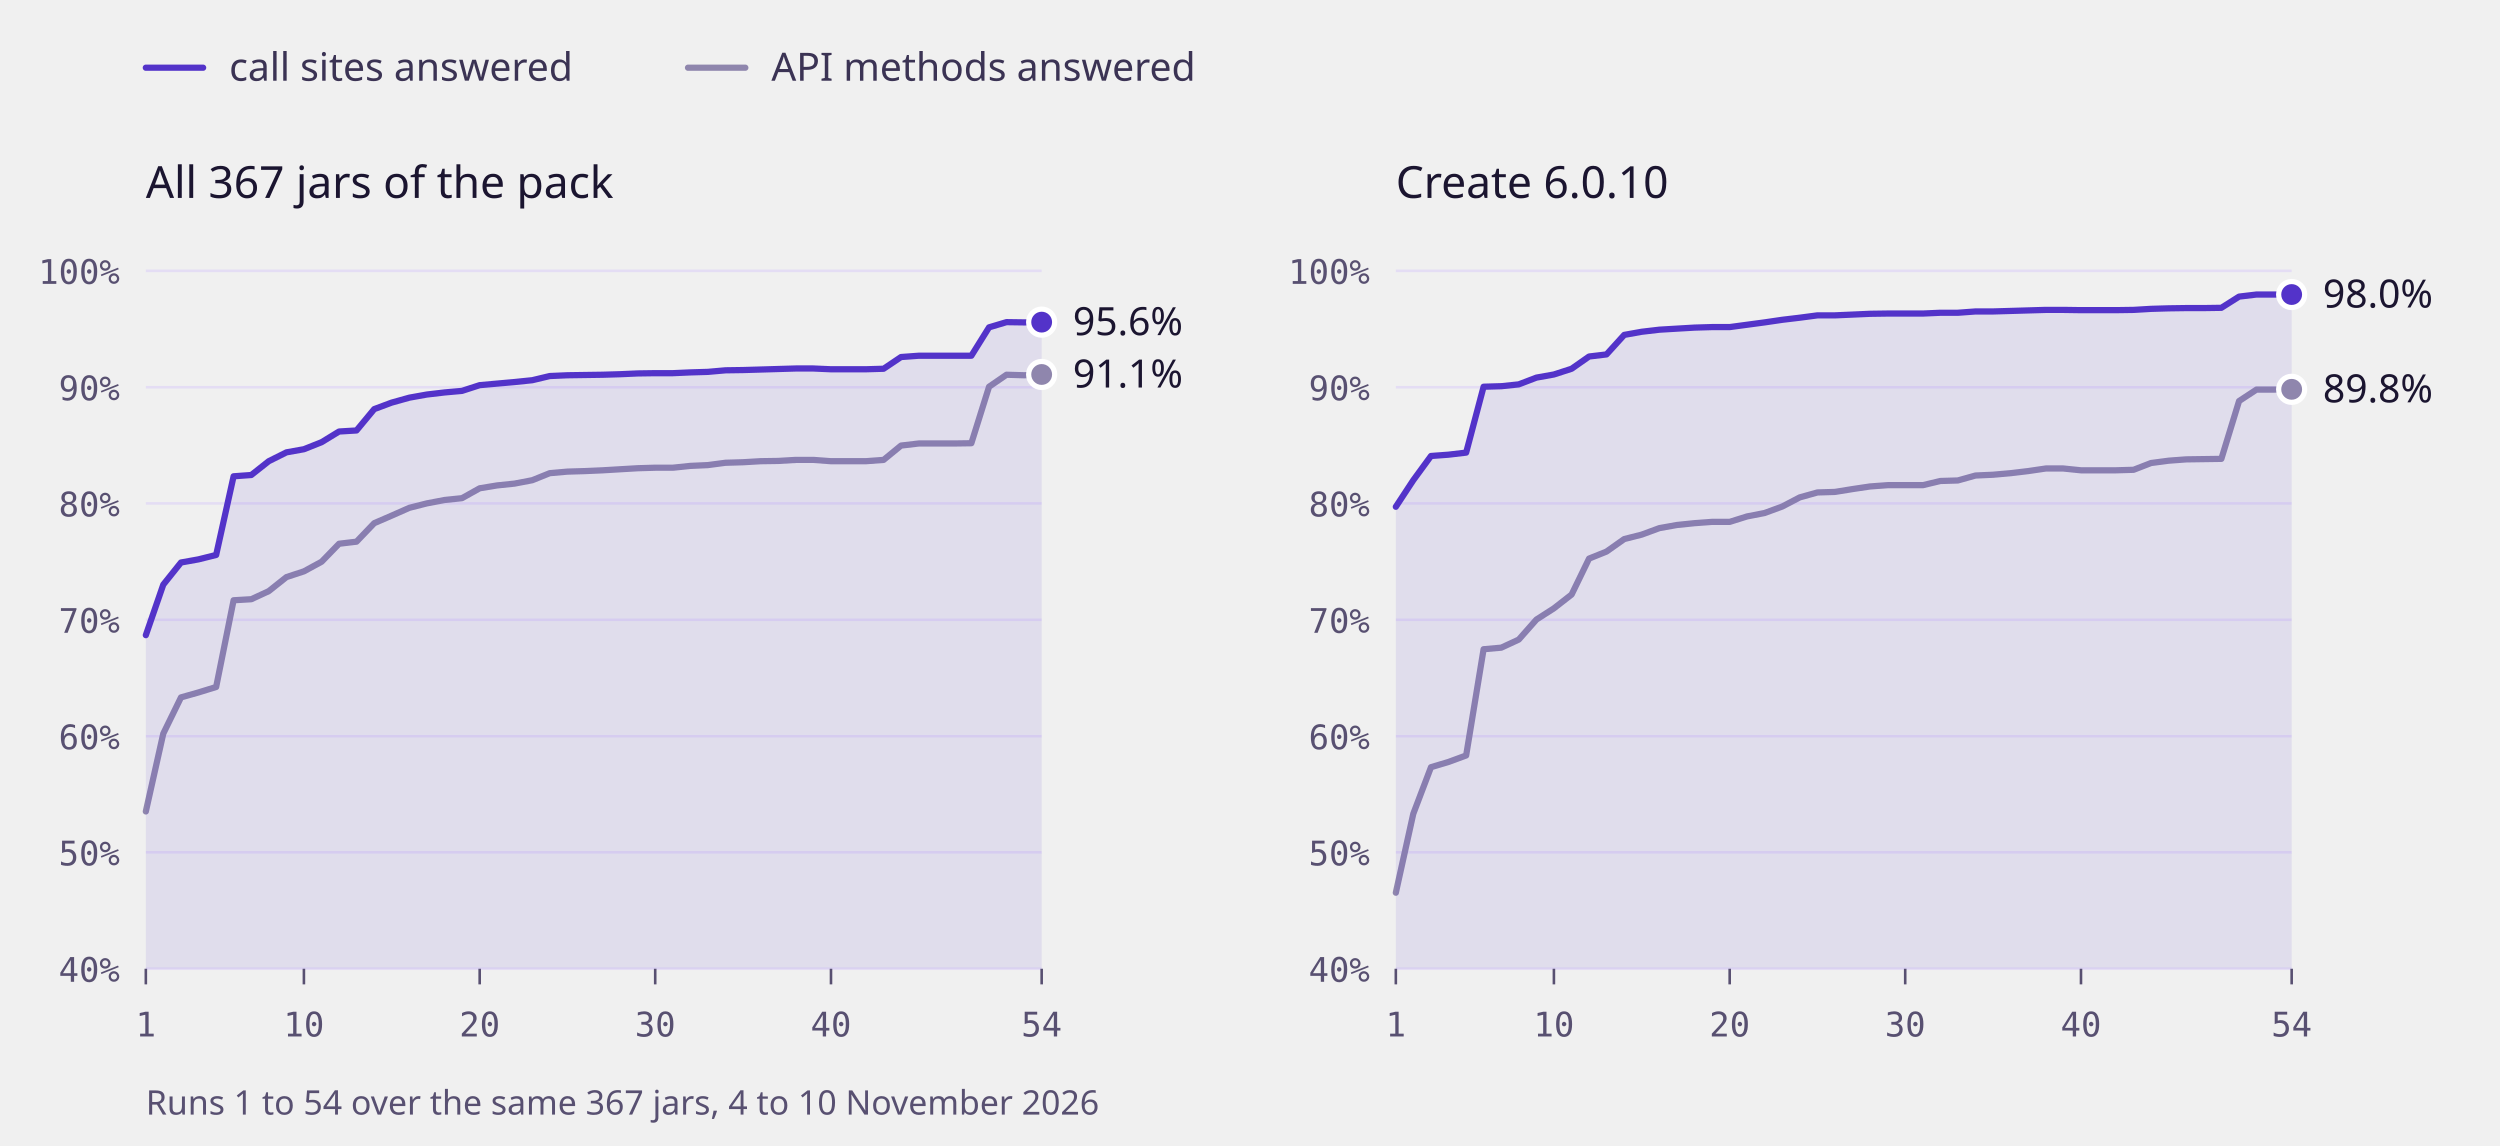
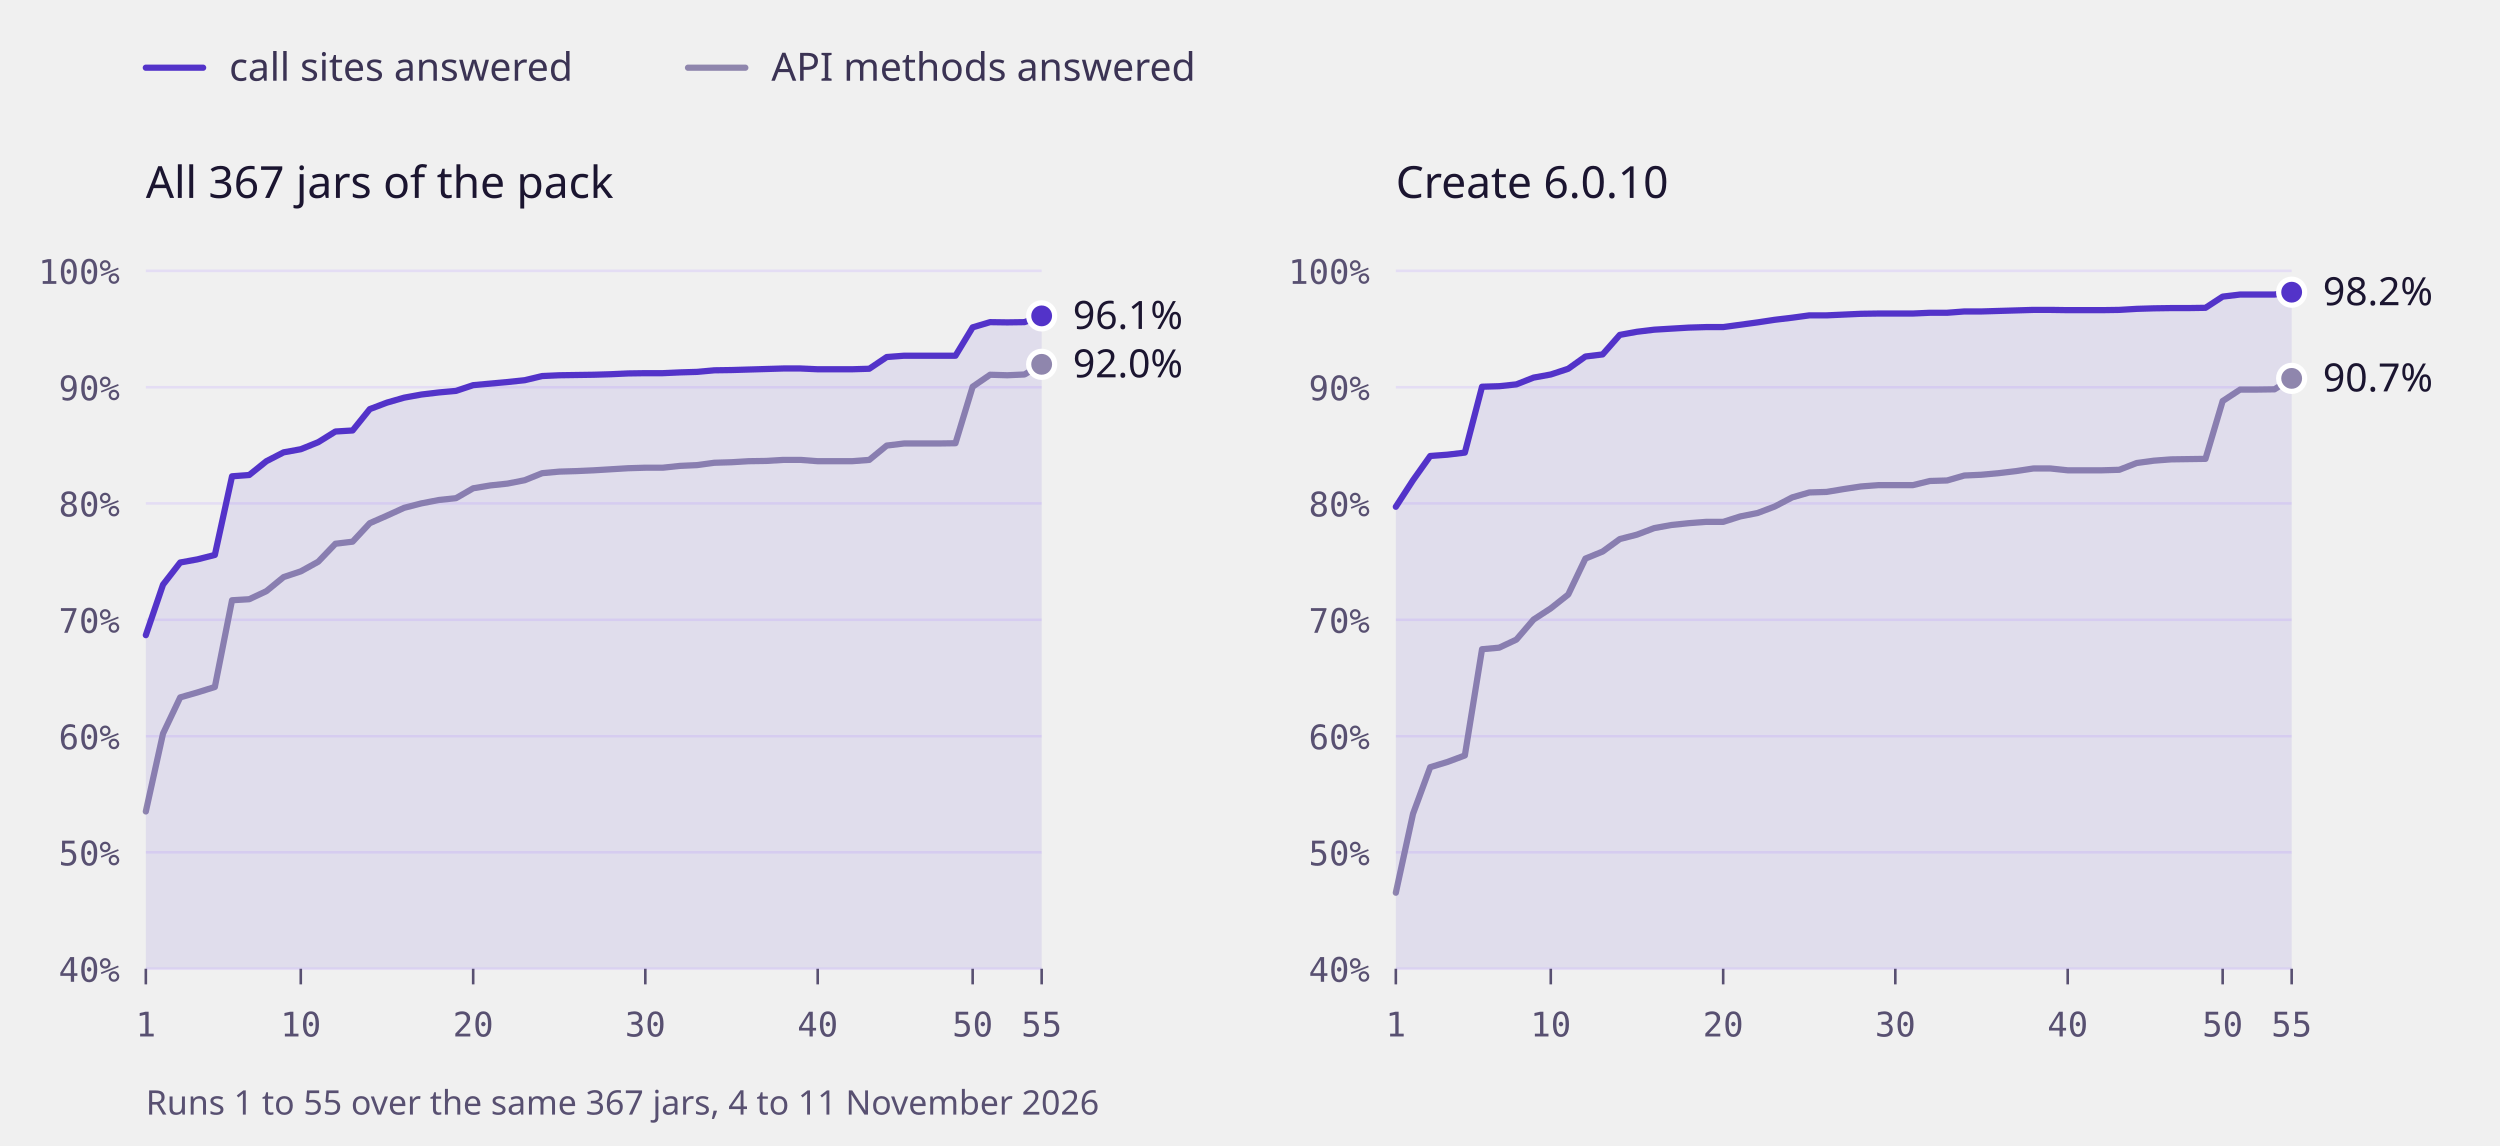
<svg xmlns="http://www.w3.org/2000/svg" viewBox="0 0 960 440" width="960" height="440" role="img" aria-labelledby="t d">
  <line x1="56" y1="26" x2="78" y2="26" stroke="#5333c9" stroke-width="2.4" stroke-linecap="round" />
  <text x="88.0" y="31.0" font-family="'HZ Geist', sans-serif" font-weight="400" font-size="15" fill="#3b3354">call sites answered</text>
  <line x1="264.2" y1="26" x2="286.2" y2="26" stroke="#8f86ad" stroke-width="2.4" stroke-linecap="round" />
  <text x="296.2" y="31.0" font-family="'HZ Geist', sans-serif" font-weight="400" font-size="15" fill="#3b3354">API methods answered</text>
  <text x="56.0" y="76.0" font-family="'HZ Geist Medium', sans-serif" font-weight="500" font-size="17" fill="#1b1530">All 367 jars of the pack</text>
  <line x1="56" y1="372.0" x2="400" y2="372.0" stroke="#e4ddf4" stroke-width="1" />
  <text x="46.0" y="377.0" font-family="'HZ Geist Mono', ui-monospace, monospace" font-weight="400" font-size="13" fill="#585071" text-anchor="end">40%</text>
  <line x1="56" y1="327.3" x2="400" y2="327.3" stroke="#e4ddf4" stroke-width="1" />
  <text x="46.0" y="332.3" font-family="'HZ Geist Mono', ui-monospace, monospace" font-weight="400" font-size="13" fill="#585071" text-anchor="end">50%</text>
  <line x1="56" y1="282.7" x2="400" y2="282.7" stroke="#e4ddf4" stroke-width="1" />
  <text x="46.0" y="287.7" font-family="'HZ Geist Mono', ui-monospace, monospace" font-weight="400" font-size="13" fill="#585071" text-anchor="end">60%</text>
  <line x1="56" y1="238.0" x2="400" y2="238.0" stroke="#e4ddf4" stroke-width="1" />
  <text x="46.0" y="243.0" font-family="'HZ Geist Mono', ui-monospace, monospace" font-weight="400" font-size="13" fill="#585071" text-anchor="end">70%</text>
  <line x1="56" y1="193.3" x2="400" y2="193.3" stroke="#e4ddf4" stroke-width="1" />
  <text x="46.0" y="198.3" font-family="'HZ Geist Mono', ui-monospace, monospace" font-weight="400" font-size="13" fill="#585071" text-anchor="end">80%</text>
  <line x1="56" y1="148.7" x2="400" y2="148.7" stroke="#e4ddf4" stroke-width="1" />
  <text x="46.0" y="153.7" font-family="'HZ Geist Mono', ui-monospace, monospace" font-weight="400" font-size="13" fill="#585071" text-anchor="end">90%</text>
  <line x1="56" y1="104.0" x2="400" y2="104.0" stroke="#e4ddf4" stroke-width="1" />
  <text x="46.0" y="109.0" font-family="'HZ Geist Mono', ui-monospace, monospace" font-weight="400" font-size="13" fill="#585071" text-anchor="end">100%</text>
  <line x1="56.0" y1="372" x2="56.0" y2="378" stroke="#585071" stroke-width="1" />
  <text x="56.0" y="398.0" font-family="'HZ Geist Mono', ui-monospace, monospace" font-weight="400" font-size="13" fill="#585071" text-anchor="middle">1</text>
-   <line x1="116.7" y1="372" x2="116.7" y2="378" stroke="#585071" stroke-width="1" />
-   <text x="116.7" y="398.0" font-family="'HZ Geist Mono', ui-monospace, monospace" font-weight="400" font-size="13" fill="#585071" text-anchor="middle">10</text>
-   <line x1="184.2" y1="372" x2="184.2" y2="378" stroke="#585071" stroke-width="1" />
-   <text x="184.2" y="398.0" font-family="'HZ Geist Mono', ui-monospace, monospace" font-weight="400" font-size="13" fill="#585071" text-anchor="middle">20</text>
-   <line x1="251.6" y1="372" x2="251.6" y2="378" stroke="#585071" stroke-width="1" />
-   <text x="251.6" y="398.0" font-family="'HZ Geist Mono', ui-monospace, monospace" font-weight="400" font-size="13" fill="#585071" text-anchor="middle">30</text>
-   <line x1="319.1" y1="372" x2="319.1" y2="378" stroke="#585071" stroke-width="1" />
-   <text x="319.1" y="398.0" font-family="'HZ Geist Mono', ui-monospace, monospace" font-weight="400" font-size="13" fill="#585071" text-anchor="middle">40</text>
+   <line x1="115.5" y1="372" x2="115.5" y2="378" stroke="#585071" stroke-width="1" />
+   <text x="115.5" y="398.0" font-family="'HZ Geist Mono', ui-monospace, monospace" font-weight="400" font-size="13" fill="#585071" text-anchor="middle">10</text>
+   <line x1="181.7" y1="372" x2="181.7" y2="378" stroke="#585071" stroke-width="1" />
+   <text x="181.7" y="398.0" font-family="'HZ Geist Mono', ui-monospace, monospace" font-weight="400" font-size="13" fill="#585071" text-anchor="middle">20</text>
+   <line x1="247.8" y1="372" x2="247.8" y2="378" stroke="#585071" stroke-width="1" />
+   <text x="247.8" y="398.0" font-family="'HZ Geist Mono', ui-monospace, monospace" font-weight="400" font-size="13" fill="#585071" text-anchor="middle">30</text>
+   <line x1="314.0" y1="372" x2="314.0" y2="378" stroke="#585071" stroke-width="1" />
+   <text x="314.0" y="398.0" font-family="'HZ Geist Mono', ui-monospace, monospace" font-weight="400" font-size="13" fill="#585071" text-anchor="middle">40</text>
+   <line x1="373.5" y1="372" x2="373.5" y2="378" stroke="#585071" stroke-width="1" />
+   <text x="373.5" y="398.0" font-family="'HZ Geist Mono', ui-monospace, monospace" font-weight="400" font-size="13" fill="#585071" text-anchor="middle">50</text>
  <line x1="400.0" y1="372" x2="400.0" y2="378" stroke="#585071" stroke-width="1" />
-   <text x="400.0" y="398.0" font-family="'HZ Geist Mono', ui-monospace, monospace" font-weight="400" font-size="13" fill="#585071" text-anchor="middle">54</text>
-   <polyline points="56.0,311.6 62.7,281.7 69.5,267.8 76.2,265.9 83.0,263.8 89.7,230.5 96.5,230.1 103.2,227.0 110.0,221.6 116.7,219.4 123.5,215.7 130.2,208.8 136.9,208.0 143.7,200.9 150.4,198.0 157.2,195.0 163.9,193.3 170.7,192.0 177.4,191.3 184.2,187.5 190.9,186.4 197.6,185.7 204.4,184.4 211.1,181.7 217.9,181.1 224.6,180.9 231.4,180.6 238.1,180.2 244.9,179.8 251.6,179.6 258.4,179.6 265.1,178.9 271.8,178.6 278.6,177.7 285.3,177.5 292.1,177.1 298.8,177.0 305.6,176.6 312.3,176.6 319.1,177.1 325.8,177.1 332.5,177.1 339.3,176.6 346.0,171.1 352.8,170.3 359.5,170.3 366.3,170.3 373.0,170.2 379.8,148.5 386.5,143.9 393.3,144.1 400.0,143.8" fill="none" stroke="#8f86ad" stroke-width="2.4" stroke-linejoin="round" stroke-linecap="round" />
-   <path d="M56.0,372 L56.0,243.9 L62.7,224.5 L69.5,216.0 L76.2,214.8 L83.0,213.1 L89.7,182.9 L96.5,182.4 L103.2,177.1 L110.0,173.7 L116.7,172.5 L123.5,169.8 L130.2,165.7 L136.9,165.3 L143.7,157.1 L150.4,154.6 L157.2,152.7 L163.9,151.5 L170.7,150.7 L177.4,150.1 L184.2,147.9 L190.9,147.3 L197.6,146.7 L204.4,146.0 L211.1,144.4 L217.9,144.1 L224.6,144.0 L231.4,143.9 L238.1,143.7 L244.9,143.4 L251.6,143.3 L258.4,143.3 L265.1,143.0 L271.8,142.8 L278.6,142.2 L285.3,142.1 L292.1,141.9 L298.8,141.7 L305.6,141.5 L312.3,141.5 L319.1,141.8 L325.8,141.8 L332.5,141.8 L339.3,141.6 L346.0,137.1 L352.8,136.6 L359.5,136.6 L366.3,136.6 L373.0,136.6 L379.8,125.7 L386.5,123.7 L393.3,123.8 L400.0,123.7 L400.0,372 Z" fill="#5333c9" opacity="0.1" />
-   <polyline points="56.0,243.9 62.7,224.5 69.5,216.0 76.2,214.8 83.0,213.1 89.7,182.9 96.5,182.4 103.2,177.1 110.0,173.7 116.7,172.5 123.5,169.8 130.2,165.7 136.9,165.3 143.7,157.1 150.4,154.6 157.2,152.7 163.9,151.5 170.7,150.7 177.4,150.1 184.2,147.9 190.9,147.3 197.6,146.7 204.4,146.0 211.1,144.4 217.9,144.1 224.6,144.0 231.4,143.9 238.1,143.7 244.9,143.4 251.6,143.3 258.4,143.3 265.1,143.0 271.8,142.8 278.6,142.2 285.3,142.1 292.1,141.9 298.8,141.7 305.6,141.5 312.3,141.5 319.1,141.8 325.8,141.8 332.5,141.8 339.3,141.6 346.0,137.1 352.8,136.6 359.5,136.6 366.3,136.6 373.0,136.6 379.8,125.7 386.5,123.7 393.3,123.8 400.0,123.7" fill="none" stroke="#5333c9" stroke-width="2.4" stroke-linejoin="round" stroke-linecap="round" />
-   <circle cx="400.0" cy="123.7" r="5" fill="#5333c9" stroke="#ffffff" stroke-width="2" />
-   <circle cx="400.0" cy="143.8" r="5" fill="#8f86ad" stroke="#ffffff" stroke-width="2" />
-   <text x="412.0" y="128.7" font-family="'HZ Geist Medium', sans-serif" font-weight="500" font-size="15" fill="#1b1530">95.6%</text>
-   <text x="412.0" y="148.8" font-family="'HZ Geist Medium', sans-serif" font-weight="500" font-size="15" fill="#1b1530">91.1%</text>
+   <text x="400.0" y="398.0" font-family="'HZ Geist Mono', ui-monospace, monospace" font-weight="400" font-size="13" fill="#585071" text-anchor="middle">55</text>
+   <polyline points="56.0,311.6 62.6,281.7 69.2,267.8 75.8,265.9 82.5,263.8 89.1,230.5 95.7,230.1 102.3,227.0 108.9,221.6 115.5,219.4 122.2,215.7 128.8,208.8 135.4,208.0 142.0,200.9 148.6,198.0 155.2,195.0 161.8,193.3 168.5,192.0 175.1,191.3 181.7,187.5 188.3,186.4 194.9,185.7 201.5,184.4 208.2,181.7 214.8,181.1 221.4,180.9 228.0,180.6 234.6,180.2 241.2,179.8 247.8,179.6 254.5,179.6 261.1,178.9 267.7,178.6 274.3,177.7 280.9,177.5 287.5,177.1 294.2,177.0 300.8,176.6 307.4,176.6 314.0,177.1 320.6,177.1 327.2,177.1 333.8,176.6 340.5,171.1 347.1,170.3 353.7,170.3 360.3,170.3 366.9,170.2 373.5,148.5 380.2,143.9 386.8,144.1 393.4,143.8 400.0,139.9" fill="none" stroke="#8f86ad" stroke-width="2.4" stroke-linejoin="round" stroke-linecap="round" />
+   <path d="M56.0,372 L56.0,243.9 L62.6,224.5 L69.2,216.0 L75.8,214.8 L82.5,213.1 L89.1,182.9 L95.7,182.4 L102.3,177.1 L108.9,173.7 L115.5,172.5 L122.2,169.8 L128.8,165.7 L135.4,165.3 L142.0,157.1 L148.6,154.6 L155.2,152.7 L161.8,151.5 L168.5,150.7 L175.1,150.1 L181.7,147.9 L188.3,147.3 L194.9,146.7 L201.5,146.0 L208.2,144.4 L214.8,144.1 L221.4,144.0 L228.0,143.9 L234.6,143.7 L241.2,143.4 L247.8,143.3 L254.5,143.3 L261.1,143.0 L267.7,142.8 L274.3,142.2 L280.9,142.1 L287.5,141.9 L294.2,141.7 L300.8,141.5 L307.4,141.5 L314.0,141.8 L320.6,141.8 L327.2,141.8 L333.8,141.6 L340.5,137.1 L347.1,136.6 L353.7,136.6 L360.3,136.6 L366.9,136.6 L373.5,125.7 L380.2,123.7 L386.8,123.8 L393.4,123.7 L400.0,121.3 L400.0,372 Z" fill="#5333c9" opacity="0.1" />
+   <polyline points="56.0,243.9 62.6,224.5 69.2,216.0 75.8,214.8 82.5,213.1 89.1,182.9 95.7,182.4 102.3,177.1 108.9,173.7 115.5,172.5 122.2,169.8 128.8,165.7 135.4,165.3 142.0,157.1 148.6,154.6 155.2,152.7 161.8,151.5 168.5,150.7 175.1,150.1 181.7,147.9 188.3,147.3 194.9,146.7 201.5,146.0 208.2,144.4 214.8,144.1 221.4,144.0 228.0,143.9 234.6,143.7 241.2,143.4 247.8,143.3 254.5,143.3 261.1,143.0 267.7,142.8 274.3,142.2 280.9,142.1 287.5,141.9 294.2,141.7 300.8,141.5 307.4,141.5 314.0,141.8 320.6,141.8 327.2,141.8 333.8,141.6 340.5,137.1 347.1,136.6 353.7,136.6 360.3,136.6 366.9,136.6 373.5,125.7 380.2,123.7 386.8,123.8 393.4,123.7 400.0,121.3" fill="none" stroke="#5333c9" stroke-width="2.4" stroke-linejoin="round" stroke-linecap="round" />
+   <circle cx="400.0" cy="121.3" r="5" fill="#5333c9" stroke="#ffffff" stroke-width="2" />
+   <circle cx="400.0" cy="139.9" r="5" fill="#8f86ad" stroke="#ffffff" stroke-width="2" />
+   <text x="412.0" y="126.3" font-family="'HZ Geist Medium', sans-serif" font-weight="500" font-size="15" fill="#1b1530">96.1%</text>
+   <text x="412.0" y="144.9" font-family="'HZ Geist Medium', sans-serif" font-weight="500" font-size="15" fill="#1b1530">92.0%</text>
  <text x="536.0" y="76.0" font-family="'HZ Geist Medium', sans-serif" font-weight="500" font-size="17" fill="#1b1530">Create 6.0.10</text>
  <line x1="536" y1="372.0" x2="880" y2="372.0" stroke="#e4ddf4" stroke-width="1" />
  <text x="526.0" y="377.0" font-family="'HZ Geist Mono', ui-monospace, monospace" font-weight="400" font-size="13" fill="#585071" text-anchor="end">40%</text>
  <line x1="536" y1="327.3" x2="880" y2="327.3" stroke="#e4ddf4" stroke-width="1" />
  <text x="526.0" y="332.3" font-family="'HZ Geist Mono', ui-monospace, monospace" font-weight="400" font-size="13" fill="#585071" text-anchor="end">50%</text>
  <line x1="536" y1="282.7" x2="880" y2="282.7" stroke="#e4ddf4" stroke-width="1" />
  <text x="526.0" y="287.7" font-family="'HZ Geist Mono', ui-monospace, monospace" font-weight="400" font-size="13" fill="#585071" text-anchor="end">60%</text>
  <line x1="536" y1="238.0" x2="880" y2="238.0" stroke="#e4ddf4" stroke-width="1" />
  <text x="526.0" y="243.0" font-family="'HZ Geist Mono', ui-monospace, monospace" font-weight="400" font-size="13" fill="#585071" text-anchor="end">70%</text>
  <line x1="536" y1="193.3" x2="880" y2="193.3" stroke="#e4ddf4" stroke-width="1" />
  <text x="526.0" y="198.3" font-family="'HZ Geist Mono', ui-monospace, monospace" font-weight="400" font-size="13" fill="#585071" text-anchor="end">80%</text>
  <line x1="536" y1="148.7" x2="880" y2="148.7" stroke="#e4ddf4" stroke-width="1" />
  <text x="526.0" y="153.7" font-family="'HZ Geist Mono', ui-monospace, monospace" font-weight="400" font-size="13" fill="#585071" text-anchor="end">90%</text>
  <line x1="536" y1="104.0" x2="880" y2="104.0" stroke="#e4ddf4" stroke-width="1" />
  <text x="526.0" y="109.0" font-family="'HZ Geist Mono', ui-monospace, monospace" font-weight="400" font-size="13" fill="#585071" text-anchor="end">100%</text>
  <line x1="536.0" y1="372" x2="536.0" y2="378" stroke="#585071" stroke-width="1" />
  <text x="536.0" y="398.0" font-family="'HZ Geist Mono', ui-monospace, monospace" font-weight="400" font-size="13" fill="#585071" text-anchor="middle">1</text>
-   <line x1="596.7" y1="372" x2="596.7" y2="378" stroke="#585071" stroke-width="1" />
-   <text x="596.7" y="398.0" font-family="'HZ Geist Mono', ui-monospace, monospace" font-weight="400" font-size="13" fill="#585071" text-anchor="middle">10</text>
-   <line x1="664.2" y1="372" x2="664.2" y2="378" stroke="#585071" stroke-width="1" />
-   <text x="664.2" y="398.0" font-family="'HZ Geist Mono', ui-monospace, monospace" font-weight="400" font-size="13" fill="#585071" text-anchor="middle">20</text>
-   <line x1="731.6" y1="372" x2="731.6" y2="378" stroke="#585071" stroke-width="1" />
-   <text x="731.6" y="398.0" font-family="'HZ Geist Mono', ui-monospace, monospace" font-weight="400" font-size="13" fill="#585071" text-anchor="middle">30</text>
-   <line x1="799.1" y1="372" x2="799.1" y2="378" stroke="#585071" stroke-width="1" />
-   <text x="799.1" y="398.0" font-family="'HZ Geist Mono', ui-monospace, monospace" font-weight="400" font-size="13" fill="#585071" text-anchor="middle">40</text>
+   <line x1="595.5" y1="372" x2="595.5" y2="378" stroke="#585071" stroke-width="1" />
+   <text x="595.5" y="398.0" font-family="'HZ Geist Mono', ui-monospace, monospace" font-weight="400" font-size="13" fill="#585071" text-anchor="middle">10</text>
+   <line x1="661.7" y1="372" x2="661.7" y2="378" stroke="#585071" stroke-width="1" />
+   <text x="661.7" y="398.0" font-family="'HZ Geist Mono', ui-monospace, monospace" font-weight="400" font-size="13" fill="#585071" text-anchor="middle">20</text>
+   <line x1="727.8" y1="372" x2="727.8" y2="378" stroke="#585071" stroke-width="1" />
+   <text x="727.8" y="398.0" font-family="'HZ Geist Mono', ui-monospace, monospace" font-weight="400" font-size="13" fill="#585071" text-anchor="middle">30</text>
+   <line x1="794.0" y1="372" x2="794.0" y2="378" stroke="#585071" stroke-width="1" />
+   <text x="794.0" y="398.0" font-family="'HZ Geist Mono', ui-monospace, monospace" font-weight="400" font-size="13" fill="#585071" text-anchor="middle">40</text>
+   <line x1="853.5" y1="372" x2="853.5" y2="378" stroke="#585071" stroke-width="1" />
+   <text x="853.5" y="398.0" font-family="'HZ Geist Mono', ui-monospace, monospace" font-weight="400" font-size="13" fill="#585071" text-anchor="middle">50</text>
  <line x1="880.0" y1="372" x2="880.0" y2="378" stroke="#585071" stroke-width="1" />
-   <text x="880.0" y="398.0" font-family="'HZ Geist Mono', ui-monospace, monospace" font-weight="400" font-size="13" fill="#585071" text-anchor="middle">54</text>
-   <polyline points="536.0,342.8 542.7,312.5 549.5,294.6 556.2,292.6 563.0,290.1 569.7,249.3 576.5,248.7 583.2,245.6 590.0,237.9 596.7,233.6 603.5,228.3 610.2,214.5 616.9,211.8 623.7,207.0 630.4,205.3 637.2,202.8 643.9,201.6 650.7,200.9 657.4,200.4 664.2,200.4 670.9,198.3 677.6,197.0 684.4,194.5 691.1,191.0 697.9,189.1 704.6,188.9 711.4,187.8 718.1,186.8 724.9,186.3 731.6,186.3 738.4,186.3 745.1,184.7 751.8,184.5 758.6,182.6 765.3,182.3 772.1,181.7 778.8,180.9 785.6,179.9 792.3,179.9 799.1,180.6 805.8,180.6 812.5,180.6 819.3,180.4 826.0,177.8 832.8,176.9 839.5,176.4 846.3,176.3 853.0,176.2 859.8,154.0 866.5,149.6 873.3,149.6 880.0,149.5" fill="none" stroke="#8f86ad" stroke-width="2.4" stroke-linejoin="round" stroke-linecap="round" />
-   <path d="M536.0,372 L536.0,194.6 L542.7,184.4 L549.5,175.1 L556.2,174.6 L563.0,173.8 L569.7,148.5 L576.5,148.3 L583.2,147.6 L590.0,145.0 L596.7,143.8 L603.5,141.6 L610.2,136.9 L616.9,136.1 L623.7,128.6 L630.4,127.4 L637.2,126.6 L643.9,126.2 L650.7,125.8 L657.4,125.6 L664.2,125.6 L670.9,124.7 L677.6,123.8 L684.4,122.8 L691.1,122.0 L697.9,121.1 L704.6,121.1 L711.4,120.8 L718.1,120.5 L724.9,120.4 L731.6,120.4 L738.4,120.4 L745.1,120.1 L751.8,120.1 L758.6,119.6 L765.3,119.6 L772.1,119.4 L778.8,119.2 L785.6,119.0 L792.3,119.0 L799.1,119.1 L805.8,119.1 L812.5,119.1 L819.3,119.0 L826.0,118.6 L832.8,118.4 L839.5,118.3 L846.3,118.3 L853.0,118.2 L859.8,113.9 L866.5,113.1 L873.3,113.1 L880.0,113.1 L880.0,372 Z" fill="#5333c9" opacity="0.1" />
-   <polyline points="536.0,194.6 542.7,184.4 549.5,175.1 556.2,174.6 563.0,173.8 569.7,148.5 576.5,148.3 583.2,147.6 590.0,145.0 596.7,143.8 603.5,141.6 610.2,136.9 616.9,136.1 623.7,128.6 630.4,127.4 637.2,126.6 643.9,126.2 650.7,125.8 657.4,125.6 664.2,125.6 670.9,124.7 677.6,123.8 684.4,122.8 691.1,122.0 697.9,121.1 704.6,121.1 711.4,120.8 718.1,120.5 724.9,120.4 731.6,120.4 738.4,120.4 745.1,120.1 751.8,120.1 758.6,119.6 765.3,119.6 772.1,119.4 778.8,119.2 785.6,119.0 792.3,119.0 799.1,119.1 805.8,119.1 812.5,119.1 819.3,119.0 826.0,118.6 832.8,118.4 839.5,118.3 846.3,118.3 853.0,118.2 859.8,113.9 866.5,113.1 873.3,113.1 880.0,113.1" fill="none" stroke="#5333c9" stroke-width="2.4" stroke-linejoin="round" stroke-linecap="round" />
-   <circle cx="880.0" cy="113.1" r="5" fill="#5333c9" stroke="#ffffff" stroke-width="2" />
-   <circle cx="880.0" cy="149.5" r="5" fill="#8f86ad" stroke="#ffffff" stroke-width="2" />
-   <text x="892.0" y="118.1" font-family="'HZ Geist Medium', sans-serif" font-weight="500" font-size="15" fill="#1b1530">98.0%</text>
-   <text x="892.0" y="154.5" font-family="'HZ Geist Medium', sans-serif" font-weight="500" font-size="15" fill="#1b1530">89.8%</text>
-   <text x="56.0" y="428.0" font-family="'HZ Geist', sans-serif" font-weight="400" font-size="13" fill="#585071">Runs 1 to 54 over the same 367 jars, 4 to 10 November 2026</text>
+   <text x="880.0" y="398.0" font-family="'HZ Geist Mono', ui-monospace, monospace" font-weight="400" font-size="13" fill="#585071" text-anchor="middle">55</text>
+   <polyline points="536.0,342.8 542.6,312.5 549.2,294.6 555.8,292.6 562.5,290.1 569.1,249.3 575.7,248.7 582.3,245.6 588.9,237.9 595.5,233.6 602.2,228.3 608.8,214.5 615.4,211.8 622.0,207.0 628.6,205.3 635.2,202.8 641.8,201.6 648.5,200.9 655.1,200.4 661.7,200.4 668.3,198.3 674.9,197.0 681.5,194.5 688.2,191.0 694.8,189.1 701.4,188.9 708.0,187.8 714.6,186.8 721.2,186.3 727.8,186.3 734.5,186.3 741.1,184.7 747.7,184.5 754.3,182.6 760.9,182.3 767.5,181.7 774.2,180.9 780.8,179.9 787.4,179.9 794.0,180.6 800.6,180.6 807.2,180.6 813.8,180.4 820.5,177.8 827.1,176.9 833.7,176.4 840.3,176.3 846.9,176.2 853.5,154.0 860.2,149.6 866.8,149.6 873.4,149.5 880.0,145.3" fill="none" stroke="#8f86ad" stroke-width="2.4" stroke-linejoin="round" stroke-linecap="round" />
+   <path d="M536.0,372 L536.0,194.6 L542.6,184.4 L549.2,175.1 L555.8,174.6 L562.5,173.8 L569.1,148.5 L575.7,148.3 L582.3,147.6 L588.9,145.0 L595.5,143.8 L602.2,141.6 L608.8,136.9 L615.4,136.1 L622.0,128.6 L628.6,127.4 L635.2,126.6 L641.8,126.2 L648.5,125.8 L655.1,125.6 L661.7,125.6 L668.3,124.7 L674.9,123.8 L681.5,122.8 L688.2,122.0 L694.8,121.1 L701.4,121.1 L708.0,120.8 L714.6,120.5 L721.2,120.4 L727.8,120.4 L734.5,120.4 L741.1,120.1 L747.7,120.1 L754.3,119.6 L760.9,119.6 L767.5,119.4 L774.2,119.2 L780.8,119.0 L787.4,119.0 L794.0,119.1 L800.6,119.1 L807.2,119.1 L813.8,119.0 L820.5,118.6 L827.1,118.4 L833.7,118.3 L840.3,118.3 L846.9,118.2 L853.5,113.9 L860.2,113.1 L866.8,113.1 L873.4,113.1 L880.0,112.2 L880.0,372 Z" fill="#5333c9" opacity="0.1" />
+   <polyline points="536.0,194.6 542.6,184.4 549.2,175.1 555.8,174.6 562.5,173.8 569.1,148.5 575.7,148.3 582.3,147.6 588.9,145.0 595.5,143.8 602.2,141.6 608.8,136.9 615.4,136.1 622.0,128.6 628.6,127.4 635.2,126.6 641.8,126.2 648.5,125.8 655.1,125.6 661.7,125.6 668.3,124.7 674.9,123.8 681.5,122.8 688.2,122.0 694.8,121.1 701.4,121.1 708.0,120.8 714.6,120.5 721.2,120.4 727.8,120.4 734.5,120.4 741.1,120.1 747.7,120.1 754.3,119.6 760.9,119.6 767.5,119.4 774.2,119.2 780.8,119.0 787.4,119.0 794.0,119.1 800.6,119.1 807.2,119.1 813.8,119.0 820.5,118.6 827.1,118.4 833.7,118.3 840.3,118.3 846.9,118.2 853.5,113.9 860.2,113.1 866.8,113.1 873.4,113.1 880.0,112.2" fill="none" stroke="#5333c9" stroke-width="2.4" stroke-linejoin="round" stroke-linecap="round" />
+   <circle cx="880.0" cy="112.2" r="5" fill="#5333c9" stroke="#ffffff" stroke-width="2" />
+   <circle cx="880.0" cy="145.3" r="5" fill="#8f86ad" stroke="#ffffff" stroke-width="2" />
+   <text x="892.0" y="117.2" font-family="'HZ Geist Medium', sans-serif" font-weight="500" font-size="15" fill="#1b1530">98.2%</text>
+   <text x="892.0" y="150.3" font-family="'HZ Geist Medium', sans-serif" font-weight="500" font-size="15" fill="#1b1530">90.7%</text>
+   <text x="56.0" y="428.0" font-family="'HZ Geist', sans-serif" font-weight="400" font-size="13" fill="#585071">Runs 1 to 55 over the same 367 jars, 4 to 11 November 2026</text>
</svg>
